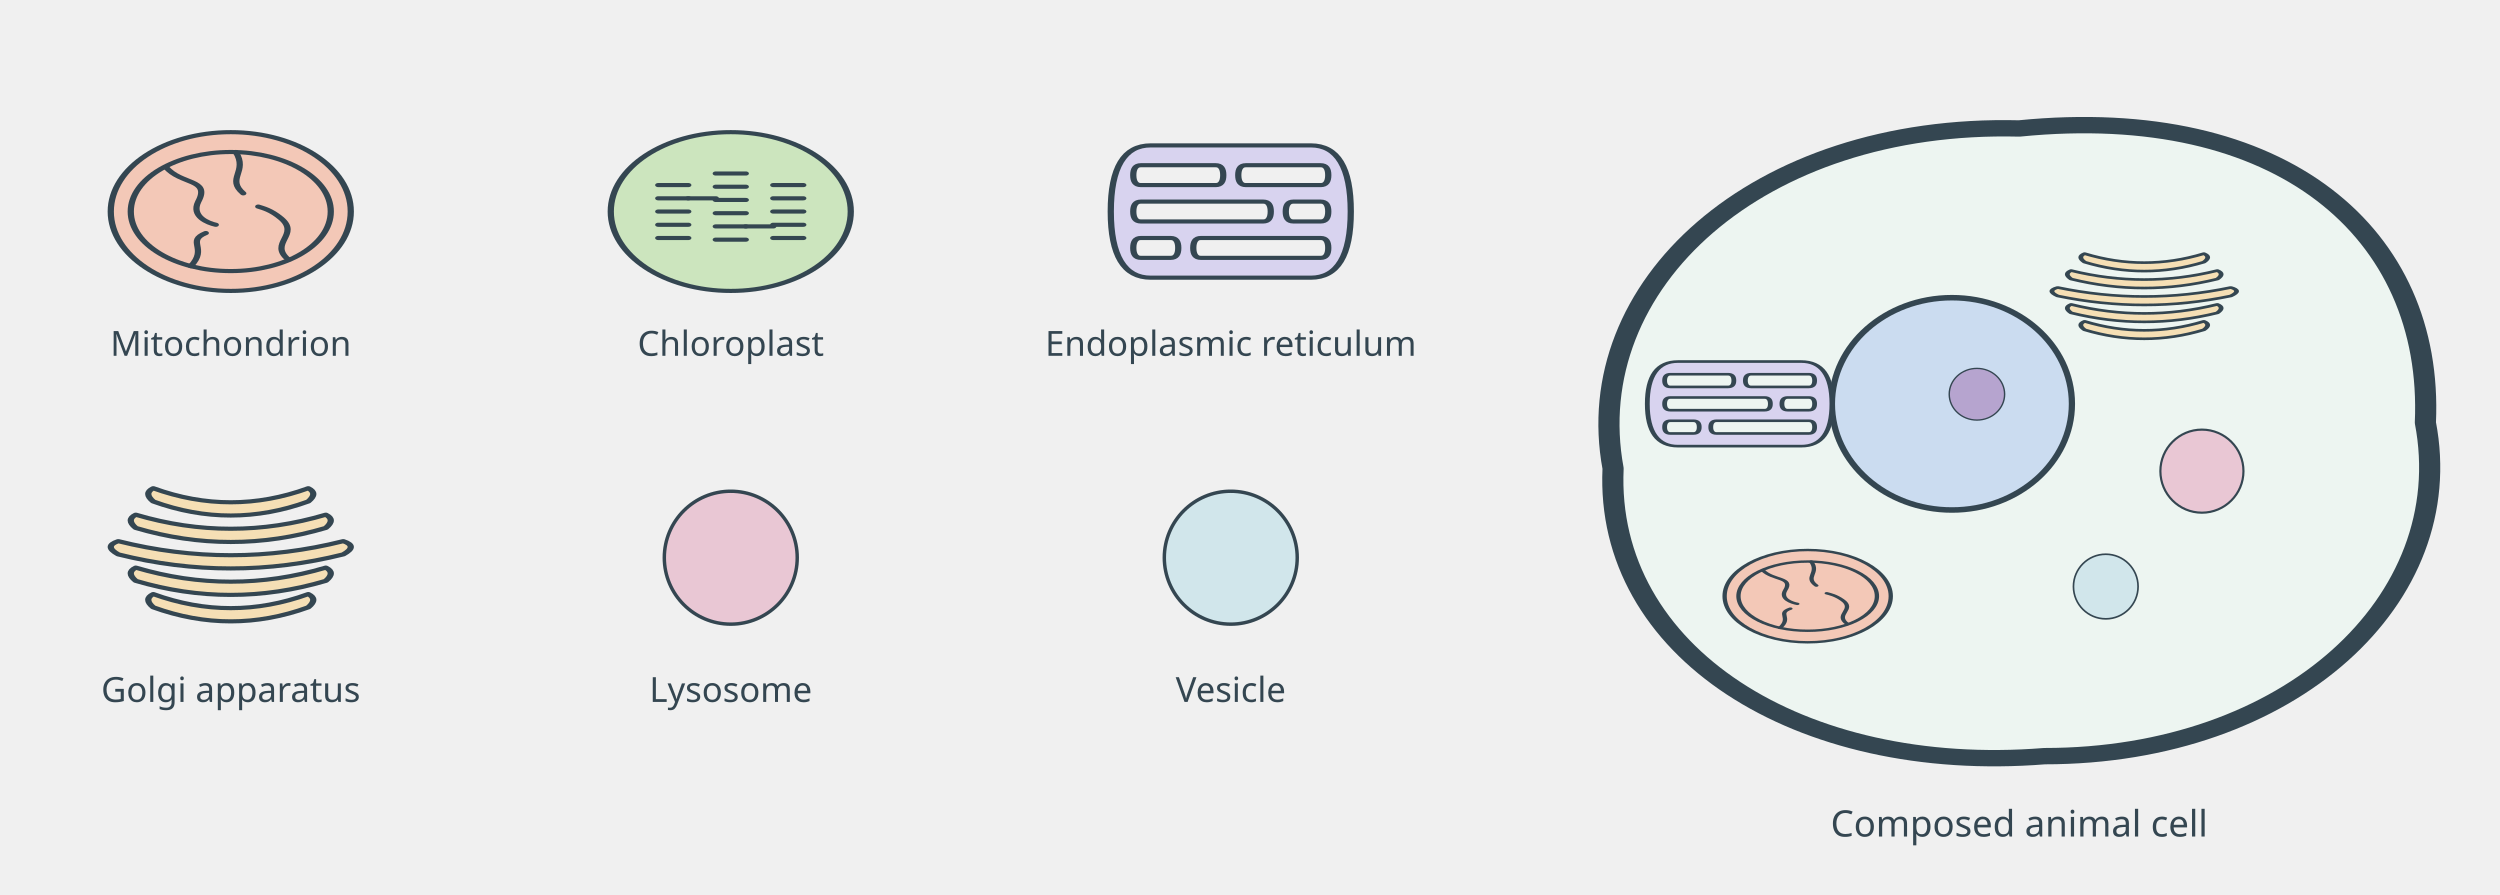
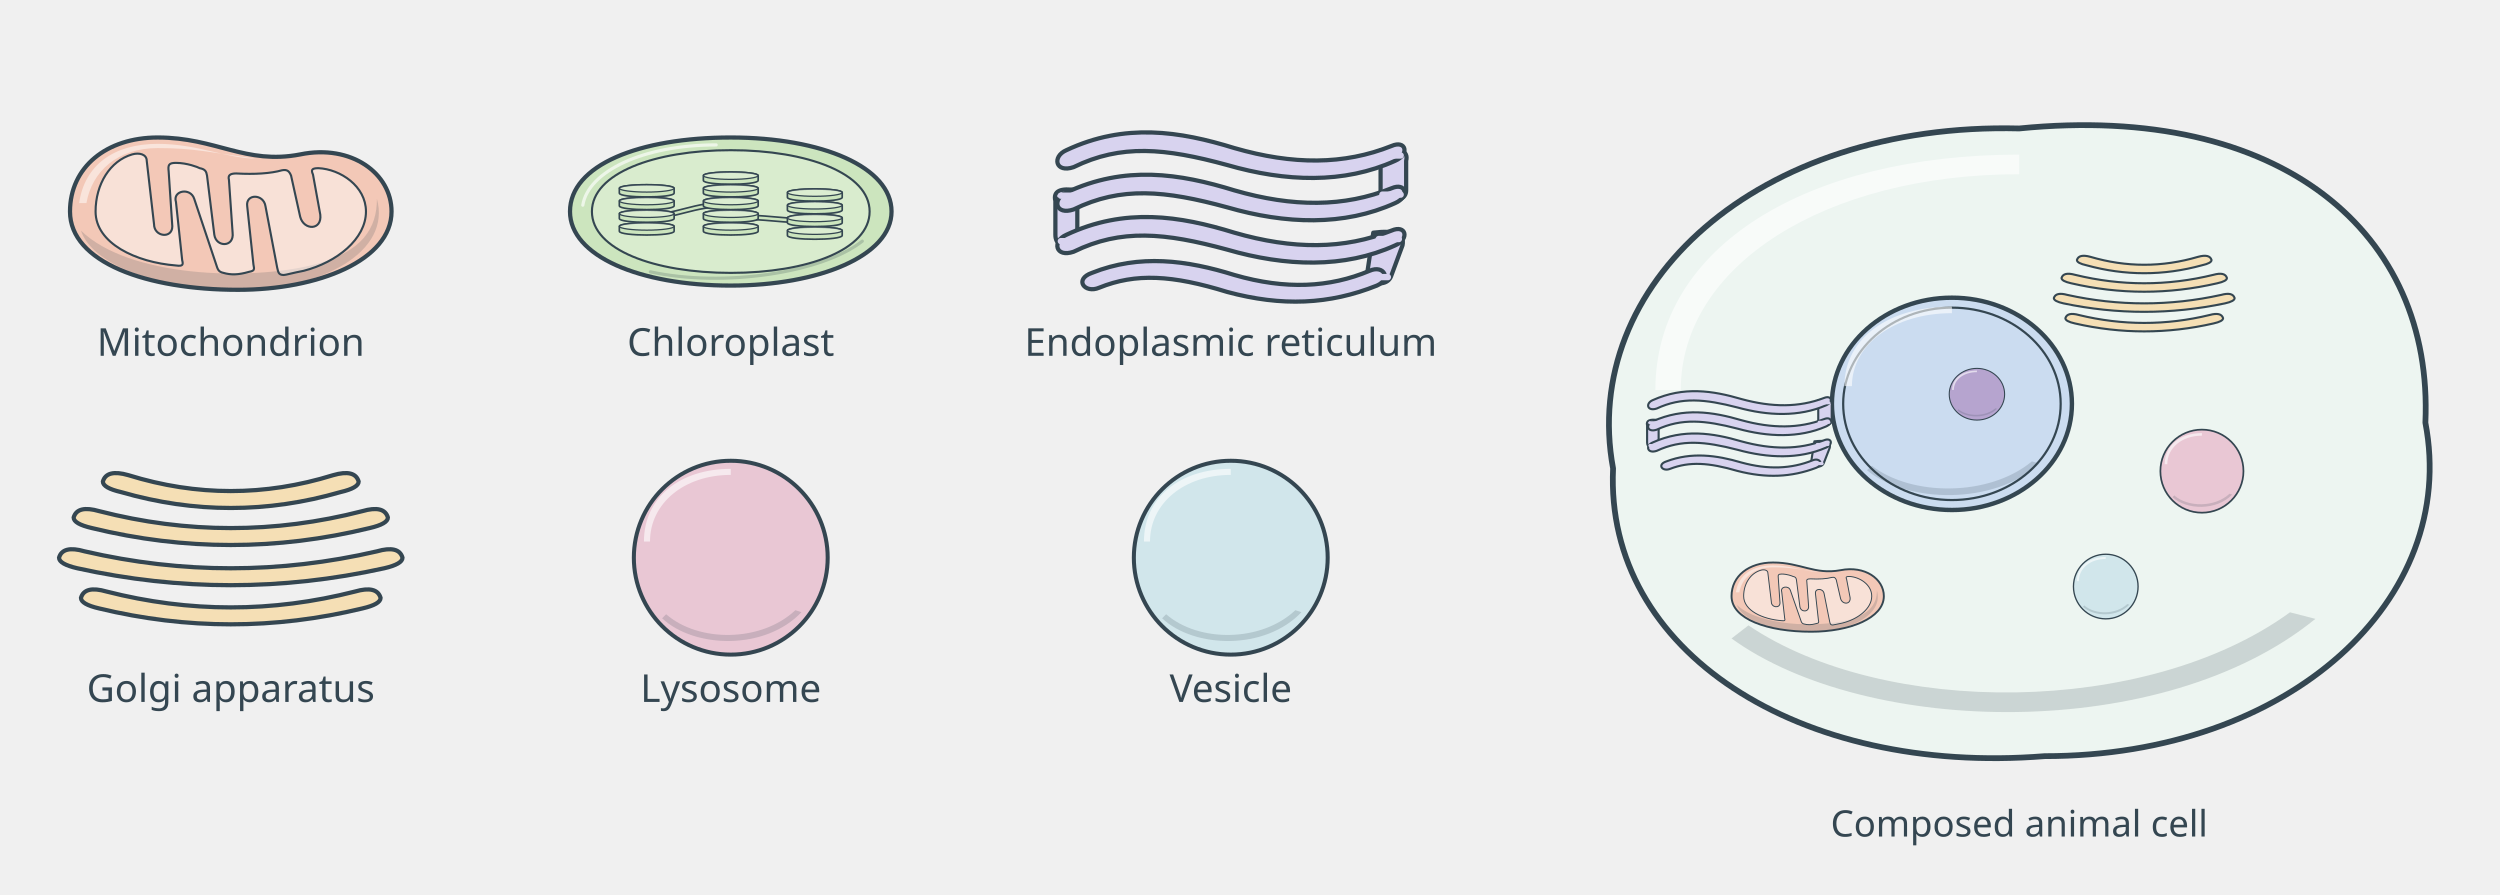
<svg xmlns="http://www.w3.org/2000/svg" width="1300" height="465" viewBox="0 0 1300 465" role="img" aria-labelledby="title desc">
  <g transform="matrix(1.0 0.0 -0.0 1.0 120 110)">
-     <g transform="scale(130 86)" fill="#f3c8b7" stroke="#344651" stroke-width="0.025" stroke-linecap="round" stroke-linejoin="round">
-       <path d="M 0 -0.48 C 0.265 -0.48 0.48 -0.265 0.48 0 C 0.48 0.265 0.265 0.48 0 0.48 C -0.265 0.48 -0.48 0.265 -0.48 0 C -0.48 -0.265 -0.265 -0.48 0 -0.48 Z" />
-       <path d="M 0 -.36 C .22 -.36 .40 -.20 .40 0 C .40 .20 .22 .36 0 .36 C -.22 .36 -.40 .20 -.40 0 C -.40 -.20 -.22 -.36 0 -.36 Z" fill="none" />
-       <path d="M -.26 -.27 C -.20 -.16 -.08 -.20 -.13 -.06 C -.16 .03 -.09 .07 -.06 .08" fill="none" />
-       <path d="M -.16 .33 C -.09 .22 -.18 .18 -.10 .13" fill="none" />
-       <path d="M .02 -.36 C .07 -.24 -.02 -.20 .05 -.11" fill="none" />
-       <path d="M .23 .29 C .15 .19 .28 .14 .20 .04 C .16 -.01 .13 -.02 .11 -.03" fill="none" />
+     <g stroke="#344651" stroke-width="2.2" stroke-linecap="round" stroke-linejoin="round">
+       <path d="M -83.6,0.0 C -83.6,-23.1 -64.6,-38.5 -38.0,-38.5 C -7.6,-38.5 7.6,-24.2 36.1,-29.7 C 62.7,-35.2 83.6,-19.8 83.6,0.0 C 83.6,25.3 45.6,40.7 3.8,40.7 C -43.7,40.7 -83.6,26.4 -83.6,7.105427357601002e-15 Z" fill="#f3c8b7" data-role="outer-membrane" />
+       <path d="M -77.9,9.9 C -53.2,34.1 9.5,36.3 43.7,27.5 C 68.4,20.9 76.0,8.8 76.0,-6.6 C 83.6,20.9 47.5,40.7 3.8,40.7 C -38,40.7 -72.2,27.5 -77.9,9.9 Z" fill="#344651" fill-opacity=".18" stroke="none" />
+       <path d="M -78.85,-4.4 C -76.0,-24.2 -60.8,-35.2 -38.0,-35.2 C -17.1,-35.2 -1.9,-27.5 13.3,-27.5 C -11.4,-30.8 -19,-33.0 -38.0,-33.0 C -58.9,-33.0 -72.2,-20.9 -75.05,-4.4 Z" fill="#ffffff" fill-opacity=".50" stroke="none" />
+       <path d="M -70.3,0.0 C -70.3,-14.3 -62.7,-26.4 -51.3,-29.7 C -47.5,-30.8 -43.7,-29.7 -43.7,-26.4 L -39.9,6.6 C -39.9,13.2 -30.4,14.3 -30.4,7.7 L -32.3,-20.9 C -32.68,-24.2 -32.3,-25.3 -28.5,-25.3 C -22.8,-25.3 -17.1,-23.1 -16.15,-22.55 C -13.3,-22.0 -12.73,-20.9 -12.35,-18.7 L -8.55,12.1 C -7.6,18.7 1.9,18.7 0.95,11.0 L -0.95,-16.5 C -1.52,-18.7 -0.57,-19.8 2.85,-19.8 C 12.35,-19.25 20.9,-19.8 26.6,-21.45 C 29.45,-22.0 30.4,-20.9 31.35,-18.7 L 36.1,2.75 C 38.0,9.9 47.5,9.9 46.55,1.65 L 42.75,-19.25 C 41.8,-21.45 41.8,-22.55 45.6,-22.55 C 57.0,-22.0 70.3,-13.2 70.3,0.0 C 70.3,14.3 55.1,26.4 38.0,30.8 C 32.3,31.9 28.5,33.0 27.55,33.0 C 24.7,33.0 24.7,31.35 24.13,29.15 L 18.05,-2.75 C 17.1,-9.35 7.6,-9.35 8.55,-2.75 L 11.78,27.5 C 12.35,30.25 12.35,30.8 9.5,31.35 C 3.8,33.0 0.0,33.0 -3.8,31.9 C -6.65,31.35 -6.84,29.7 -7.6,27.5 L -19.0,-6.6 C -20.9,-12.65 -30.4,-11 -28.5,-4.95 L -25.27,25.3 C -24.7,27.5 -24.7,28.6 -28.5,28.05 C -49.4,26.4 -70.3,16.5 -70.3,3.552713678800501e-15 Z" fill="#ffffff" stroke-width="1.1" data-role="inner-membrane" fill-opacity=".45" />
    </g>
  </g>
-   <text x="120" y="185" font-size="18" fill="#344651" text-anchor="middle" font-family="Atkinson Hyperlegible Next" font-weight="normal" font-style="normal" xml:space="preserve">Mitochondrion</text>
+   <text x="120" y="185" font-size="20" fill="#344651" text-anchor="middle" font-family="Atkinson Hyperlegible Next" font-weight="normal" font-style="normal" xml:space="preserve">Mitochondrion</text>
  <g transform="matrix(1.0 0.0 -0.0 1.0 380 110)">
-     <g transform="scale(130 86)" fill="#cce5be" stroke="#344651" stroke-width="0.025" stroke-linecap="round" stroke-linejoin="round">
-       <path d="M 0 -0.48 C 0.265 -0.48 0.48 -0.265 0.48 0 C 0.48 0.265 0.265 0.48 0 0.48 C -0.265 0.48 -0.48 0.265 -0.48 0 C -0.48 -0.265 -0.265 -0.48 0 -0.48 Z" />
-       <path d="M -.29 -.16 H -.17 M -.29 -.08 H -.17 M -.29 0 H -.17 M -.29 .08 H -.17 M -.29 .16 H -.17" fill="none" />
-       <path d="M -.06 -.23 H .06 M -.06 -.15 H .06 M -.06 -.07 H .06 M -.06 .01 H .06 M -.06 .09 H .06 M -.06 .17 H .06" fill="none" />
-       <path d="M .17 -.16 H .29 M .17 -.08 H .29 M .17 0 H .29 M .17 .08 H .29 M .17 .16 H .29" fill="none" />
-       <path d="M -.17 -.08 H -.06 M .06 .09 H .17" fill="none" />
+     <g stroke="#344651" stroke-width="2.2" stroke-linecap="round" stroke-linejoin="round">
+       <path d="M -83.6,0.0 C -83.6,-24.2 -47.5,-38.5 0.0,-38.5 C 47.5,-38.5 83.6,-23.1 83.6,0.0 C 83.6,23.1 45.6,38.5 0.0,38.5 C -47.5,38.5 -83.6,23.1 -83.6,7.105427357601002e-15 Z" fill="#cce5be" />
+       <path d="M -72.2,0.0 C -72.2,-19.8 -39.9,-31.9 0.0,-31.9 C 39.9,-31.9 72.2,-19.8 72.2,0.0 C 72.2,19.8 39.9,31.9 0.0,31.9 C -39.9,31.9 -72.2,19.8 -72.2,0.0 Z" fill="#ffffff" stroke-width="1.1" fill-opacity=".25" />
+       <path d="M -45.6,1.65 C -26.6,1.65 -20.9,-4.95 0.0,-4.95 L 0.0,-2.75 C -20.9,-2.75 -26.6,3.85 -45.6,3.85 Z" fill="#cce5be" stroke-width="0.88" data-role="stroma-lamella" />
+       <path d="M 0.0,1.65 C 19,1.65 26.6,3.85 43.7,3.85 L 43.7,6.05 C 26.6,6.05 19,3.85 -7.105427357601002e-15,3.85 Z" fill="#cce5be" stroke-width="0.88" data-role="stroma-lamella" />
+       <path d="M -57.95,-12.1 C -57.95,-14.52 -29.45,-14.52 -29.45,-12.1 L -29.45,-9.57 C -29.45,-6.93 -57.95,-6.93 -57.95,-9.57 Z" fill="#cce5be" stroke-width="0.88" data-role="thylakoid" />
+       <ellipse cx="-43.7" cy="-12.1" rx="14.25" ry="1.98" fill="#ffffff" fill-opacity=".30" stroke-width="0.66" />
+       <path d="M -57.95,-5.5 C -57.95,-7.92 -29.45,-7.92 -29.45,-5.5 L -29.45,-2.97 C -29.45,-0.33 -57.95,-0.33 -57.95,-2.97 Z" fill="#cce5be" stroke-width="0.88" data-role="thylakoid" />
+       <ellipse cx="-43.7" cy="-5.5" rx="14.25" ry="1.98" fill="#ffffff" fill-opacity=".30" stroke-width="0.66" />
+       <path d="M -57.95,1.1 C -57.95,-1.32 -29.45,-1.32 -29.45,1.1 L -29.45,3.63 C -29.45,6.27 -57.95,6.27 -57.95,3.63 Z" fill="#cce5be" stroke-width="0.88" data-role="thylakoid" />
+       <ellipse cx="-43.7" cy="1.1" rx="14.25" ry="1.98" fill="#ffffff" fill-opacity=".30" stroke-width="0.66" />
+       <path d="M -57.95,7.7 C -57.95,5.28 -29.45,5.28 -29.45,7.7 L -29.45,10.23 C -29.45,12.87 -57.95,12.87 -57.95,10.23 Z" fill="#cce5be" stroke-width="0.88" data-role="thylakoid" />
+       <ellipse cx="-43.7" cy="7.7" rx="14.25" ry="1.98" fill="#ffffff" fill-opacity=".30" stroke-width="0.66" />
+       <path d="M -14.25,-18.7 C -14.25,-21.12 14.25,-21.12 14.25,-18.7 L 14.25,-16.17 C 14.25,-13.53 -14.25,-13.53 -14.25,-16.17 Z" fill="#cce5be" stroke-width="0.88" data-role="thylakoid" />
+       <ellipse cx="0" cy="-18.7" rx="14.25" ry="1.98" fill="#ffffff" fill-opacity=".30" stroke-width="0.66" />
+       <path d="M -14.25,-12.1 C -14.25,-14.52 14.25,-14.52 14.25,-12.1 L 14.25,-9.57 C 14.25,-6.93 -14.25,-6.93 -14.25,-9.57 Z" fill="#cce5be" stroke-width="0.88" data-role="thylakoid" />
+       <ellipse cx="0" cy="-12.1" rx="14.25" ry="1.98" fill="#ffffff" fill-opacity=".30" stroke-width="0.66" />
+       <path d="M -14.25,-5.5 C -14.25,-7.92 14.25,-7.92 14.25,-5.5 L 14.25,-2.97 C 14.25,-0.33 -14.25,-0.33 -14.25,-2.97 Z" fill="#cce5be" stroke-width="0.88" data-role="thylakoid" />
+       <ellipse cx="0" cy="-5.5" rx="14.25" ry="1.98" fill="#ffffff" fill-opacity=".30" stroke-width="0.66" />
+       <path d="M -14.25,1.1 C -14.25,-1.32 14.25,-1.32 14.25,1.1 L 14.25,3.63 C 14.25,6.27 -14.25,6.27 -14.25,3.63 Z" fill="#cce5be" stroke-width="0.88" data-role="thylakoid" />
+       <ellipse cx="0" cy="1.1" rx="14.25" ry="1.98" fill="#ffffff" fill-opacity=".30" stroke-width="0.66" />
+       <path d="M -14.25,7.7 C -14.25,5.28 14.25,5.28 14.25,7.7 L 14.25,10.23 C 14.25,12.87 -14.25,12.87 -14.25,10.23 Z" fill="#cce5be" stroke-width="0.88" data-role="thylakoid" />
+       <ellipse cx="0" cy="7.7" rx="14.25" ry="1.98" fill="#ffffff" fill-opacity=".30" stroke-width="0.66" />
+       <path d="M 29.45,-9.9 C 29.45,-12.32 57.95,-12.32 57.95,-9.9 L 57.95,-7.37 C 57.95,-4.73 29.45,-4.73 29.45,-7.37 Z" fill="#cce5be" stroke-width="0.88" data-role="thylakoid" />
+       <ellipse cx="43.7" cy="-9.9" rx="14.25" ry="1.98" fill="#ffffff" fill-opacity=".30" stroke-width="0.66" />
+       <path d="M 29.45,-3.3 C 29.45,-5.72 57.95,-5.72 57.95,-3.3 L 57.95,-0.77 C 57.95,1.87 29.45,1.87 29.45,-0.77 Z" fill="#cce5be" stroke-width="0.88" data-role="thylakoid" />
+       <ellipse cx="43.7" cy="-3.3" rx="14.25" ry="1.98" fill="#ffffff" fill-opacity=".30" stroke-width="0.66" />
+       <path d="M 29.45,3.3 C 29.45,0.88 57.95,0.88 57.95,3.3 L 57.95,5.83 C 57.95,8.47 29.45,8.47 29.45,5.83 Z" fill="#cce5be" stroke-width="0.88" data-role="thylakoid" />
+       <ellipse cx="43.7" cy="3.3" rx="14.25" ry="1.98" fill="#ffffff" fill-opacity=".30" stroke-width="0.66" />
+       <path d="M 29.45,9.9 C 29.45,7.48 57.95,7.48 57.95,9.9 L 57.95,12.43 C 57.95,15.07 29.45,15.07 29.45,12.43 Z" fill="#cce5be" stroke-width="0.88" data-role="thylakoid" />
+       <ellipse cx="43.7" cy="9.9" rx="14.25" ry="1.98" fill="#ffffff" fill-opacity=".30" stroke-width="0.66" />
+       <path d="M -76.95,-3.3 C -74.1,-20.9 -45.6,-34.65 -7.6,-34.65" fill="none" stroke="#ffffff" stroke-opacity=".65" stroke-width="1.65" />
+       <path d="M -41.8,31.35 C -3.8,39.6 47.5,31.9 68.4,15.4" fill="none" stroke="#344651" stroke-opacity=".22" stroke-width="1.65" />
    </g>
  </g>
-   <text x="380" y="185" font-size="18" fill="#344651" text-anchor="middle" font-family="Atkinson Hyperlegible Next" font-weight="normal" font-style="normal" xml:space="preserve">Chloroplast</text>
+   <text x="380" y="185" font-size="20" fill="#344651" text-anchor="middle" font-family="Atkinson Hyperlegible Next" font-weight="normal" font-style="normal" xml:space="preserve">Chloroplast</text>
  <g transform="matrix(1.0 0.0 -0.0 1.0 640 110)">
-     <g transform="scale(130 86)" fill="#d8d3ef" stroke="#344651" stroke-width="0.025" stroke-linecap="round" stroke-linejoin="round">
-       <path d="M -.48 0 Q -.48 -.40 -.32 -.40 H .32 Q .48 -.40 .48 0 Q .48 .40 .32 .40 H -.32 Q -.48 .40 -.48 0 Z M -.36 -.28 Q -.39 -.28 -.39 -.22 Q -.39 -.16 -.36 -.16 H -.06 Q -.03 -.16 -.03 -.22 Q -.03 -.28 -.06 -.28 Z M .06 -.28 Q .03 -.28 .03 -.22 Q .03 -.16 .06 -.16 H .36 Q .39 -.16 .39 -.22 Q .39 -.28 .36 -.28 Z M -.36 -.06 Q -.39 -.06 -.39 0 Q -.39 .06 -.36 .06 H .13 Q .16 .06 .16 0 Q .16 -.06 .13 -.06 Z M .25 -.06 Q .22 -.06 .22 0 Q .22 .06 .25 .06 H .36 Q .39 .06 .39 0 Q .39 -.06 .36 -.06 Z M -.36 .16 Q -.39 .16 -.39 .22 Q -.39 .28 -.36 .28 H -.24 Q -.21 .28 -.21 .22 Q -.21 .16 -.24 .16 Z M -.12 .16 Q -.15 .16 -.15 .22 Q -.15 .28 -.12 .28 H .36 Q .39 .28 .39 .22 Q .39 .16 .36 .16 Z" fill-rule="evenodd" />
+     <g stroke="#344651" stroke-width="2.2" stroke-linecap="round" stroke-linejoin="round">
+       <path d="M 77.9,-31.9 Q 93.1,-34.1 91.2,-26.4 L 91.2,-11.0 Q 91.2,-4.4 77.9,-5.5 Z" fill="#d8d3ef" />
+       <path d="M -79.8,-11.0 Q -93.1,-13.2 -91.2,-5.5 L -91.2,12.1 Q -91.2,19.8 -79.8,17.6 Z" fill="#d8d3ef" />
+       <path d="M 74.1,11.0 Q 91.2,8.8 89.3,17.6 L 83.6,33.0 Q 81.7,39.6 70.3,36.3 Z" fill="#d8d3ef" />
+       <path d="M -85.5,-31.9 C -55.1,-46.2 -26.6,-41.8 1.9,-33.0 C 32.3,-24.2 58.9,-24.2 83.6,-34.1 C 91.2,-37.4 93.1,-29.7 85.5,-26.4 C 58.9,-14.3 28.5,-15.4 -1.9,-24.2 C -34.2,-33.0 -57.0,-35.2 -81.7,-23.1 C -91.2,-19.8 -93.1,-28.6 -85.5,-31.9 Z" fill="#d8d3ef" />
+       <path d="M -85.5,-9.9 C -55.1,-24.2 -26.6,-19.8 1.9,-11.0 C 32.3,-2.2 58.9,-2.2 83.6,-12.1 C 91.2,-15.4 93.1,-7.7 85.5,-4.4 C 58.9,7.7 28.5,6.6 -1.9,-2.2 C -34.2,-11.0 -57.0,-13.2 -81.7,-1.1 C -91.2,2.2 -93.1,-6.6 -85.5,-9.9 Z" fill="#d8d3ef" />
+       <path d="M -85.5,12.1 C -55.1,-2.2 -26.6,2.2 1.9,11.0 C 32.3,19.8 58.9,19.8 83.6,9.9 C 91.2,6.6 93.1,14.3 85.5,17.6 C 58.9,29.7 28.5,28.6 -1.9,19.8 C -34.2,11 -57.0,8.8 -81.7,20.9 C -91.2,24.2 -93.1,15.4 -85.5,12.1 Z" fill="#d8d3ef" />
+       <path d="M -72.2,31.9 C -47.5,22.0 -22.8,25.3 1.9,33.0 C 28.5,40.7 51.3,39.6 72.2,30.8 C 79.8,27.5 83.6,35.2 76.0,38.5 C 51.3,48.4 26.6,49.5 -1.9,41.8 C -30.4,33 -49.4,31.9 -68.4,39.6 C -76.0,42.9 -81.7,35.2 -72.2,31.9 Z" fill="#d8d3ef" />
+       <path d="M 78.85,-29.15 L 88.35,-29.15 M 78.85,-8.8 L 88.35,-8.8" fill="none" stroke="#d8d3ef" stroke-width="3.3" />
+       <path d="M -88.35,-8.25 L -78.85,-8.25 M -88.35,15.4 L -78.85,15.4" fill="none" stroke="#d8d3ef" stroke-width="3.3" />
+       <path d="M 76.95,14.3 L 87.4,14.3 M 74.1,34.1 L 81.7,34.1" fill="none" stroke="#d8d3ef" stroke-width="3.3" />
    </g>
  </g>
-   <text x="640" y="185" font-size="18" fill="#344651" text-anchor="middle" font-family="Atkinson Hyperlegible Next" font-weight="normal" font-style="normal" xml:space="preserve">Endoplasmic reticulum</text>
+   <text x="640" y="185" font-size="20" fill="#344651" text-anchor="middle" font-family="Atkinson Hyperlegible Next" font-weight="normal" font-style="normal" xml:space="preserve">Endoplasmic reticulum</text>
  <g transform="matrix(1.0 0.0 -0.0 1.0 120 290)">
-     <g transform="scale(130 86)" fill="#f5dfb5" stroke="#344651" stroke-width="0.025" stroke-linecap="round" stroke-linejoin="round">
-       <path d="M -.31 -.42 Q 0 -.25 .31 -.42 Q .35 -.39 .31 -.34 Q 0 -.17 -.31 -.34 Q -.35 -.39 -.31 -.42 Z" />
-       <path d="M -.38 -.26 Q 0 -.09 .38 -.26 Q .42 -.23 .38 -.18 Q 0 -.01 -.38 -.18 Q -.42 -.23 -.38 -.26 Z" />
-       <path d="M -.45 -.10 Q 0 .07 .45 -.10 Q .51 -.07 .45 -.02 Q 0 .15 -.45 -.02 Q -.51 -.07 -.45 -.10 Z" />
-       <path d="M -.38 .06 Q 0 .23 .38 .06 Q .42 .09 .38 .14 Q 0 .31 -.38 .14 Q -.42 .09 -.38 .06 Z" />
-       <path d="M -.31 .22 Q 0 .39 .31 .22 Q .35 .25 .31 .30 Q 0 .47 -.31 .30 Q -.35 .25 -.31 .22 Z" />
+     <g stroke="#344651" stroke-width="2.2" stroke-linecap="round" stroke-linejoin="round">
+       <path d="M -53.2,-42.9 Q 0.0,-26.4 53.2,-42.9 Q 64.6,-46.2 66.5,-39.6 Q 66.5,-36.3 57.0,-34.1 Q 0.0,-17.6 -57.0,-34.1 Q -66.5,-36.3 -66.5,-39.6 Q -64.6,-46.2 -53.2,-42.9 Z" fill="#f5dfb5" />
+       <path d="M -68.4,-24.2 Q 0.0,-6.6 68.4,-24.2 Q 79.8,-27.5 81.7,-20.9 Q 81.7,-17.6 72.2,-15.4 Q 0.0,2.2 -72.2,-15.4 Q -81.7,-17.6 -81.7,-20.9 Q -79.8,-27.5 -68.4,-24.2 Z" fill="#f5dfb5" />
+       <path d="M -76.0,-3.3 Q 0.0,14.3 76.0,-3.3 Q 87.4,-6.6 89.3,0.0 Q 89.3,3.3 79.8,5.5 Q 0.0,23.1 -79.8,5.5 Q -89.3,3.3 -89.3,0.0 Q -87.4,-6.6 -76.0,-3.3 Z" fill="#f5dfb5" />
+       <path d="M -64.6,17.6 Q 0.0,34.1 64.6,17.6 Q 76,14.3 77.9,20.9 Q 77.9,24.2 68.4,26.4 Q 0.0,42.9 -68.4,26.4 Q -77.9,24.2 -77.9,20.9 Q -76.0,14.3 -64.6,17.6 Z" fill="#f5dfb5" />
    </g>
  </g>
-   <text x="120" y="365" font-size="18" fill="#344651" text-anchor="middle" font-family="Atkinson Hyperlegible Next" font-weight="normal" font-style="normal" xml:space="preserve">Golgi apparatus</text>
+   <text x="120" y="365" font-size="20" fill="#344651" text-anchor="middle" font-family="Atkinson Hyperlegible Next" font-weight="normal" font-style="normal" xml:space="preserve">Golgi apparatus</text>
  <g transform="matrix(1.0 0.0 -0.0 1.0 380 290)">
-     <g transform="scale(72 72)" fill="#e9c7d4" stroke="#344651" stroke-width="0.025" stroke-linecap="round" stroke-linejoin="round">
-       <path d="M 0 -0.48 C 0.265 -0.48 0.48 -0.265 0.48 0 C 0.48 0.265 0.265 0.48 0 0.48 C -0.265 0.48 -0.48 0.265 -0.48 0 C -0.48 -0.265 -0.265 -0.48 0 -0.48 Z" />
+     <g stroke="#344651" stroke-width="2.1" stroke-linecap="round" stroke-linejoin="round">
+       <ellipse cx="0" cy="0" rx="50.4" ry="50.4" fill="#e9c7d4" />
+       <path d="M -45.15,-8.4 C -45.15,-31.5 -26.25,-46.2 0.0,-46.2 L 0.0,-43.05 C -24.15,-43.05 -42.0,-28.35 -42,-8.4 Z" fill="#ffffff" fill-opacity=".60" stroke="none" />
+       <path d="M -35.7,31.5 C -18.9,47.25 17.85,48.3 36.75,28.35 L 33.6,27.3 C 15.75,44.1 -16.8,44.1 -33.6,29.4 Z" fill="#344651" fill-opacity=".18" stroke="none" />
    </g>
  </g>
-   <text x="380" y="365" font-size="18" fill="#344651" text-anchor="middle" font-family="Atkinson Hyperlegible Next" font-weight="normal" font-style="normal" xml:space="preserve">Lysosome</text>
+   <text x="380" y="365" font-size="20" fill="#344651" text-anchor="middle" font-family="Atkinson Hyperlegible Next" font-weight="normal" font-style="normal" xml:space="preserve">Lysosome</text>
  <g transform="matrix(1.0 0.0 -0.0 1.0 640 290)">
-     <g transform="scale(72 72)" fill="#d1e6eb" stroke="#344651" stroke-width="0.025" stroke-linecap="round" stroke-linejoin="round">
-       <path d="M 0 -0.48 C 0.265 -0.48 0.48 -0.265 0.48 0 C 0.48 0.265 0.265 0.48 0 0.48 C -0.265 0.48 -0.48 0.265 -0.48 0 C -0.48 -0.265 -0.265 -0.48 0 -0.48 Z" />
+     <g stroke="#344651" stroke-width="2.1" stroke-linecap="round" stroke-linejoin="round">
+       <ellipse cx="0" cy="0" rx="50.4" ry="50.4" fill="#d1e6eb" />
+       <path d="M -45.15,-8.4 C -45.15,-31.5 -26.25,-46.2 0.0,-46.2 L 0.0,-43.05 C -24.15,-43.05 -42.0,-28.35 -42,-8.4 Z" fill="#ffffff" fill-opacity=".60" stroke="none" />
+       <path d="M -35.7,31.5 C -18.9,47.25 17.85,48.3 36.75,28.35 L 33.6,27.3 C 15.75,44.1 -16.8,44.1 -33.6,29.4 Z" fill="#344651" fill-opacity=".18" stroke="none" />
    </g>
  </g>
-   <text x="640" y="365" font-size="18" fill="#344651" text-anchor="middle" font-family="Atkinson Hyperlegible Next" font-weight="normal" font-style="normal" xml:space="preserve">Vesicle</text>
+   <text x="640" y="365" font-size="20" fill="#344651" text-anchor="middle" font-family="Atkinson Hyperlegible Next" font-weight="normal" font-style="normal" xml:space="preserve">Vesicle</text>
  <g transform="matrix(1.0 0.0 -0.0 1.0 1050 230)">
-     <g transform="scale(440 340)" fill="#edf5f1" stroke="#344651" stroke-width="0.025" stroke-linecap="round" stroke-linejoin="round">
-       <path d="M 0 -0.48 C 0.31 -0.52 0.49 -0.32 0.48 -0.03 C 0.52 0.24 0.32 0.48 0.03 0.48 C -0.26 0.51 -0.49 0.32 -0.48 0.04 C -0.52 -0.24 -0.31 -0.49 0 -0.48 Z" />
+     <g stroke="#344651" stroke-width="3.0" stroke-linecap="round" stroke-linejoin="round">
+       <path d="M 0.0,-163.2 C 136.4,-176.8 215.6,-108.8 211.2,-10.2 C 228.8,81.6 140.8,163.2 13.2,163.2 C -114.4,173.4 -215.6,108.8 -211.2,13.6 C -228.8,-81.6 -136.4,-166.6 2.842170943040401e-14,-163.2 Z" fill="#edf5f1" />
+       <path d="M -189.2,-27.2 C -189.2,-102.0 -110,-149.6 0.0,-149.6 L 0.0,-139.4 C -101.2,-139.4 -176.0,-91.8 -176,-27.2 Z" fill="#ffffff" fill-opacity=".60" stroke="none" />
+       <path d="M -149.6,102.0 C -79.2,153.0 74.8,156.4 154.0,91.8 L 140.8,88.4 C 66,142.8 -70.4,142.8 -140.8,95.2 Z" fill="#344651" fill-opacity=".18" stroke="none" />
    </g>
  </g>
  <g transform="matrix(1.0 0.0 -0.0 1.0 1015 210)">
-     <g transform="scale(130 115)" fill="#cbdcf0" stroke="#344651" stroke-width="0.025" stroke-linecap="round" stroke-linejoin="round">
-       <path d="M 0 -0.48 C 0.265 -0.48 0.48 -0.265 0.48 0 C 0.48 0.265 0.265 0.48 0 0.48 C -0.265 0.48 -0.48 0.265 -0.48 0 C -0.48 -0.265 -0.265 -0.48 0 -0.48 Z" />
+     <g stroke="#344651" stroke-width="2.3" stroke-linecap="round" stroke-linejoin="round">
+       <ellipse cx="0" cy="0" rx="62.4" ry="55.2" fill="#cbdcf0" />
+       <ellipse cx="0" cy="0" rx="56.55" ry="50.025" fill="none" stroke-width="1.15" />
+       <path d="M -55.9,-9.2 C -55.9,-34.5 -32.5,-50.6 0.0,-50.6 L 0.0,-47.15 C -29.9,-47.15 -52.0,-31.05 -52,-9.2 Z" fill="#ffffff" fill-opacity=".60" stroke="none" />
+       <path d="M -44.2,34.5 C -23.4,51.75 22.1,52.9 45.5,31.05 L 41.6,29.9 C 19.5,48.3 -20.8,48.3 -41.6,32.2 Z" fill="#344651" fill-opacity=".18" stroke="none" />
    </g>
  </g>
  <g transform="matrix(1.0 0.0 -0.0 1.0 1028 205)">
-     <g transform="scale(30 28)" fill="#b6a4cf" stroke="#344651" stroke-width="0.025" stroke-linecap="round" stroke-linejoin="round">
-       <path d="M 0 -0.48 C 0.265 -0.48 0.48 -0.265 0.48 0 C 0.48 0.265 0.265 0.48 0 0.48 C -0.265 0.48 -0.48 0.265 -0.48 0 C -0.48 -0.265 -0.265 -0.48 0 -0.48 Z" />
+     <g stroke="#344651" stroke-width="0.56" stroke-linecap="round" stroke-linejoin="round">
+       <ellipse cx="0" cy="0" rx="14.4" ry="13.44" fill="#b6a4cf" />
+       <path d="M -12.9,-2.24 C -12.9,-8.4 -7.5,-12.32 0.0,-12.32 L 0.0,-11.48 C -6.9,-11.48 -12,-7.56 -12,-2.24 Z" fill="#ffffff" fill-opacity=".60" stroke="none" />
+       <path d="M -10.2,8.4 C -5.4,12.6 5.1,12.88 10.5,7.56 L 9.6,7.28 C 4.5,11.76 -4.8,11.76 -9.6,7.84 Z" fill="#344651" fill-opacity=".18" stroke="none" />
    </g>
  </g>
-   <g transform="matrix(1.0 0.0 -0.0 1.0 904.6 210)">
-     <g transform="scale(100 55)" fill="#d8d3ef" stroke="#344651" stroke-width="0.025" stroke-linecap="round" stroke-linejoin="round">
-       <path d="M -.48 0 Q -.48 -.40 -.32 -.40 H .32 Q .48 -.40 .48 0 Q .48 .40 .32 .40 H -.32 Q -.48 .40 -.48 0 Z M -.36 -.28 Q -.39 -.28 -.39 -.22 Q -.39 -.16 -.36 -.16 H -.06 Q -.03 -.16 -.03 -.22 Q -.03 -.28 -.06 -.28 Z M .06 -.28 Q .03 -.28 .03 -.22 Q .03 -.16 .06 -.16 H .36 Q .39 -.16 .39 -.22 Q .39 -.28 .36 -.28 Z M -.36 -.06 Q -.39 -.06 -.39 0 Q -.39 .06 -.36 .06 H .13 Q .16 .06 .16 0 Q .16 -.06 .13 -.06 Z M .25 -.06 Q .22 -.06 .22 0 Q .22 .06 .25 .06 H .36 Q .39 .06 .39 0 Q .39 -.06 .36 -.06 Z M -.36 .16 Q -.39 .16 -.39 .22 Q -.39 .28 -.36 .28 H -.24 Q -.21 .28 -.21 .22 Q -.21 .16 -.24 .16 Z M -.12 .16 Q -.15 .16 -.15 .22 Q -.15 .28 -.12 .28 H .36 Q .39 .28 .39 .22 Q .39 .16 .36 .16 Z" fill-rule="evenodd" />
+   <g transform="matrix(1.0 0.0 -0.0 1.0 904.49 223.992)">
+     <g stroke="#344651" stroke-width="1.1" stroke-linecap="round" stroke-linejoin="round">
+       <path d="M 41.0,-15.95 Q 49.0,-17.05 48.0,-13.2 L 48.0,-5.5 Q 48.0,-2.2 41.0,-2.75 Z" fill="#d8d3ef" />
+       <path d="M -42.0,-5.5 Q -49.0,-6.6 -48.0,-2.75 L -48.0,6.05 Q -48.0,9.9 -42.0,8.8 Z" fill="#d8d3ef" />
+       <path d="M 39.0,5.5 Q 48.0,4.4 47.0,8.8 L 44.0,16.5 Q 43.0,19.8 37.0,18.15 Z" fill="#d8d3ef" />
+       <path d="M -45.0,-15.95 C -29,-23.1 -14.0,-20.9 1.0,-16.5 C 17.0,-12.1 31.0,-12.1 44.0,-17.05 C 48.0,-18.7 49,-14.85 45.0,-13.2 C 31.0,-7.15 15,-7.7 -1.0,-12.1 C -18.0,-16.5 -30.0,-17.6 -43.0,-11.55 C -48.0,-9.9 -49,-14.3 -45,-15.95 Z" fill="#d8d3ef" />
+       <path d="M -45.0,-4.95 C -29,-12.1 -14.0,-9.9 1.0,-5.5 C 17.0,-1.1 31.0,-1.1 44.0,-6.05 C 48.0,-7.7 49,-3.85 45.0,-2.2 C 31.0,3.85 15,3.3 -1.0,-1.1 C -18.0,-5.5 -30.0,-6.6 -43.0,-0.55 C -48.0,1.1 -49,-3.3 -45,-4.95 Z" fill="#d8d3ef" />
+       <path d="M -45.0,6.05 C -29,-1.1 -14.0,1.1 1.0,5.5 C 17.0,9.9 31.0,9.9 44.0,4.95 C 48.0,3.3 49,7.15 45.0,8.8 C 31.0,14.85 15,14.3 -1.0,9.9 C -18.0,5.5 -30.0,4.4 -43.0,10.45 C -48.0,12.1 -49,7.7 -45,6.05 Z" fill="#d8d3ef" />
+       <path d="M -38.0,15.95 C -25.0,11.0 -12.0,12.65 1.0,16.5 C 15,20.35 27.0,19.8 38.0,15.4 C 42.0,13.75 44.0,17.6 40.0,19.25 C 27.0,24.2 14.0,24.75 -1.0,20.9 C -16,16.5 -26,15.95 -36.0,19.8 C -40.0,21.45 -43.0,17.6 -38.0,15.95 Z" fill="#d8d3ef" />
+       <path d="M 41.5,-14.575 L 46.5,-14.575 M 41.5,-4.4 L 46.5,-4.4" fill="none" stroke="#d8d3ef" stroke-width="1.65" />
+       <path d="M -46.5,-4.125 L -41.5,-4.125 M -46.5,7.7 L -41.5,7.7" fill="none" stroke="#d8d3ef" stroke-width="1.65" />
+       <path d="M 40.5,7.15 L 46.0,7.15 M 39.0,17.05 L 43.0,17.05" fill="none" stroke="#d8d3ef" stroke-width="1.65" />
    </g>
  </g>
  <g transform="matrix(1.0 0.0 -0.0 1.0 940 310)">
-     <g transform="scale(90 50)" fill="#f3c8b7" stroke="#344651" stroke-width="0.025" stroke-linecap="round" stroke-linejoin="round">
-       <path d="M 0 -0.48 C 0.265 -0.48 0.48 -0.265 0.48 0 C 0.48 0.265 0.265 0.48 0 0.48 C -0.265 0.48 -0.48 0.265 -0.48 0 C -0.48 -0.265 -0.265 -0.48 0 -0.48 Z" />
-       <path d="M 0 -.36 C .22 -.36 .40 -.20 .40 0 C .40 .20 .22 .36 0 .36 C -.22 .36 -.40 .20 -.40 0 C -.40 -.20 -.22 -.36 0 -.36 Z" fill="none" />
-       <path d="M -.26 -.27 C -.20 -.16 -.08 -.20 -.13 -.06 C -.16 .03 -.09 .07 -.06 .08" fill="none" />
-       <path d="M -.16 .33 C -.09 .22 -.18 .18 -.10 .13" fill="none" />
-       <path d="M .02 -.36 C .07 -.24 -.02 -.20 .05 -.11" fill="none" />
-       <path d="M .23 .29 C .15 .19 .28 .14 .20 .04 C .16 -.01 .13 -.02 .11 -.03" fill="none" />
+     <g stroke="#344651" stroke-width="1.0" stroke-linecap="round" stroke-linejoin="round">
+       <path d="M -39.6,0.0 C -39.6,-10.5 -30.6,-17.5 -18.0,-17.5 C -3.6,-17.5 3.6,-11.0 17.1,-13.5 C 29.7,-16.0 39.6,-9 39.6,0.0 C 39.6,11.5 21.6,18.5 1.8,18.5 C -20.7,18.5 -39.6,12.0 -39.6,0.0 Z" fill="#f3c8b7" data-role="outer-membrane" />
+       <path d="M -36.9,4.5 C -25.2,15.5 4.5,16.5 20.7,12.5 C 32.4,9.5 36.0,4.0 36.0,-3.0 C 39.6,9.5 22.5,18.5 1.8,18.5 C -18.0,18.5 -34.2,12.5 -36.9,4.5 Z" fill="#344651" fill-opacity=".18" stroke="none" />
+       <path d="M -37.35,-2.0 C -36,-11.0 -28.8,-16.0 -18.0,-16.0 C -8.1,-16.0 -0.9,-12.5 6.3,-12.5 C -5.4,-14 -9,-15.0 -18.0,-15.0 C -27.9,-15.0 -34.2,-9.5 -35.55,-2 Z" fill="#ffffff" fill-opacity=".50" stroke="none" />
+       <path d="M -33.3,0.0 C -33.3,-6.5 -29.7,-12.0 -24.3,-13.5 C -22.5,-14.0 -20.7,-13.5 -20.7,-12.0 L -18.9,3.0 C -18.9,6.0 -14.4,6.5 -14.4,3.5 L -15.3,-9.5 C -15.48,-11.0 -15.3,-11.5 -13.5,-11.5 C -10.8,-11.5 -8.1,-10.5 -7.65,-10.25 C -6.3,-10 -6.03,-9.5 -5.85,-8.5 L -4.05,5.5 C -3.6,8.5 0.9,8.5 0.45,5.0 L -0.45,-7.5 C -0.72,-8.5 -0.27,-9.0 1.35,-9.0 C 5.85,-8.75 9.9,-9.0 12.6,-9.75 C 13.95,-10.0 14.4,-9.5 14.85,-8.5 L 17.1,1.25 C 18,4.5 22.5,4.5 22.05,0.75 L 20.25,-8.75 C 19.8,-9.75 19.8,-10.25 21.6,-10.25 C 27,-10 33.3,-6 33.3,0.0 C 33.3,6.5 26.1,12.0 18.0,14 C 15.3,14.5 13.5,15.0 13.05,15.0 C 11.7,15.0 11.7,14.25 11.43,13.25 L 8.55,-1.25 C 8.1,-4.25 3.6,-4.25 4.05,-1.25 L 5.58,12.5 C 5.85,13.75 5.85,14 4.5,14.25 C 1.8,15 -8.881784197001252e-16,15 -1.8,14.5 C -3.15,14.25 -3.24,13.5 -3.6,12.5 L -9.0,-3.0 C -9.9,-5.75 -14.4,-5.0 -13.5,-2.25 L -11.97,11.5 C -11.7,12.5 -11.7,13 -13.5,12.75 C -23.4,12.0 -33.3,7.5 -33.3,0.0 Z" fill="#ffffff" stroke-width="0.5" data-role="inner-membrane" fill-opacity=".45" />
    </g>
  </g>
  <g transform="matrix(1.0 0.0 -0.0 1.0 1115 155)">
-     <g transform="scale(100 55)" fill="#f5dfb5" stroke="#344651" stroke-width="0.025" stroke-linecap="round" stroke-linejoin="round">
-       <path d="M -.31 -.42 Q 0 -.25 .31 -.42 Q .35 -.39 .31 -.34 Q 0 -.17 -.31 -.34 Q -.35 -.39 -.31 -.42 Z" />
-       <path d="M -.38 -.26 Q 0 -.09 .38 -.26 Q .42 -.23 .38 -.18 Q 0 -.01 -.38 -.18 Q -.42 -.23 -.38 -.26 Z" />
-       <path d="M -.45 -.10 Q 0 .07 .45 -.10 Q .51 -.07 .45 -.02 Q 0 .15 -.45 -.02 Q -.51 -.07 -.45 -.10 Z" />
-       <path d="M -.38 .06 Q 0 .23 .38 .06 Q .42 .09 .38 .14 Q 0 .31 -.38 .14 Q -.42 .09 -.38 .06 Z" />
-       <path d="M -.31 .22 Q 0 .39 .31 .22 Q .35 .25 .31 .30 Q 0 .47 -.31 .30 Q -.35 .25 -.31 .22 Z" />
+     <g stroke="#344651" stroke-width="1.1" stroke-linecap="round" stroke-linejoin="round">
+       <path d="M -28,-21.45 Q 0.0,-13.2 28,-21.45 Q 34.0,-23.1 35.0,-19.8 Q 35.0,-18.15 30.0,-17.05 Q 0.0,-8.8 -30.0,-17.05 Q -35.0,-18.15 -35.0,-19.8 Q -34,-23.1 -28,-21.45 Z" fill="#f5dfb5" />
+       <path d="M -36.0,-12.1 Q 0.0,-3.3 36.0,-12.1 Q 42.0,-13.75 43.0,-10.45 Q 43.0,-8.8 38.0,-7.7 Q 0.0,1.1 -38.0,-7.7 Q -43.0,-8.8 -43.0,-10.45 Q -42.0,-13.75 -36.0,-12.1 Z" fill="#f5dfb5" />
+       <path d="M -40.0,-1.65 Q 0.0,7.15 40.0,-1.65 Q 46.0,-3.3 47.0,0.0 Q 47.0,1.65 42.0,2.75 Q 0.0,11.55 -42.0,2.75 Q -47.0,1.65 -47.0,0.0 Q -46,-3.3 -40,-1.65 Z" fill="#f5dfb5" />
+       <path d="M -34.0,8.8 Q 0.0,17.05 34.0,8.8 Q 40.0,7.15 41.0,10.45 Q 41.0,12.1 36.0,13.2 Q 0.0,21.45 -36.0,13.2 Q -41.0,12.1 -41.0,10.45 Q -40,7.15 -34,8.8 Z" fill="#f5dfb5" />
    </g>
  </g>
  <g transform="matrix(1.0 0.0 -0.0 1.0 1145 245)">
-     <g transform="scale(45 45)" fill="#e9c7d4" stroke="#344651" stroke-width="0.025" stroke-linecap="round" stroke-linejoin="round">
-       <path d="M 0 -0.48 C 0.265 -0.48 0.48 -0.265 0.48 0 C 0.48 0.265 0.265 0.48 0 0.48 C -0.265 0.48 -0.48 0.265 -0.48 0 C -0.48 -0.265 -0.265 -0.48 0 -0.48 Z" />
+     <g stroke="#344651" stroke-width="0.9" stroke-linecap="round" stroke-linejoin="round">
+       <ellipse cx="0" cy="0" rx="21.6" ry="21.6" fill="#e9c7d4" />
+       <path d="M -19.35,-3.6 C -19.35,-13.5 -11.25,-19.8 0.0,-19.8 L 0.0,-18.45 C -10.35,-18.45 -18,-12.15 -18,-3.6 Z" fill="#ffffff" fill-opacity=".60" stroke="none" />
+       <path d="M -15.3,13.5 C -8.1,20.25 7.65,20.7 15.75,12.15 L 14.4,11.7 C 6.75,18.9 -7.2,18.9 -14.4,12.6 Z" fill="#344651" fill-opacity=".18" stroke="none" />
    </g>
  </g>
  <g transform="matrix(1.0 0.0 -0.0 1.0 1095 305)">
-     <g transform="scale(35 35)" fill="#d1e6eb" stroke="#344651" stroke-width="0.025" stroke-linecap="round" stroke-linejoin="round">
-       <path d="M 0 -0.48 C 0.265 -0.48 0.48 -0.265 0.48 0 C 0.48 0.265 0.265 0.48 0 0.48 C -0.265 0.48 -0.48 0.265 -0.48 0 C -0.48 -0.265 -0.265 -0.48 0 -0.48 Z" />
+     <g stroke="#344651" stroke-width="0.7" stroke-linecap="round" stroke-linejoin="round">
+       <ellipse cx="0" cy="0" rx="16.8" ry="16.8" fill="#d1e6eb" />
+       <path d="M -15.05,-2.8 C -15.05,-10.5 -8.75,-15.4 0.0,-15.4 L 0.0,-14.35 C -8.05,-14.35 -14,-9.45 -14,-2.8 Z" fill="#ffffff" fill-opacity=".60" stroke="none" />
+       <path d="M -11.9,10.5 C -6.3,15.75 5.95,16.1 12.25,9.45 L 11.2,9.1 C 5.25,14.7 -5.6,14.7 -11.2,9.8 Z" fill="#344651" fill-opacity=".18" stroke="none" />
    </g>
  </g>
  <text x="1050" y="435" font-size="19" fill="#344651" text-anchor="middle" font-family="Atkinson Hyperlegible Next" font-weight="normal" font-style="normal" xml:space="preserve">Composed animal cell</text>
</svg>
